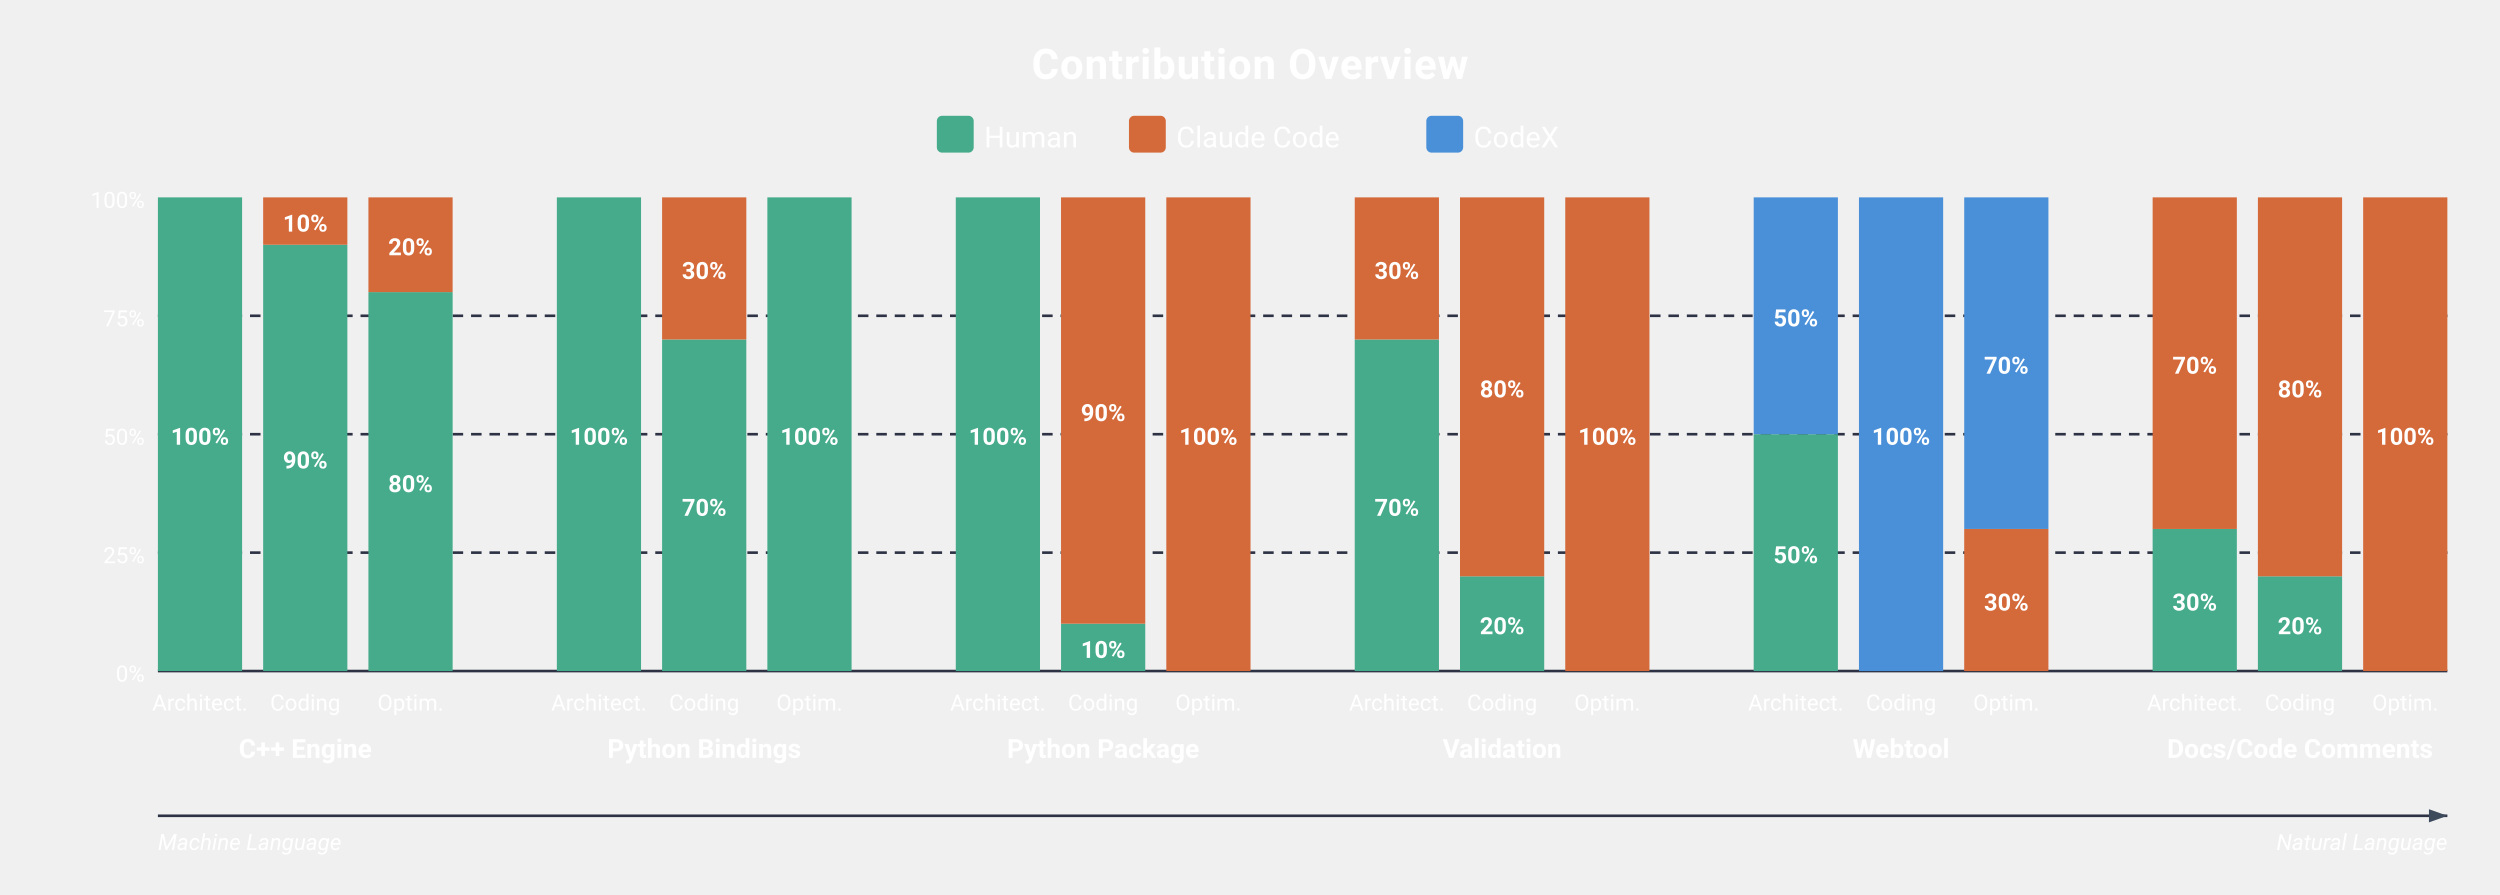
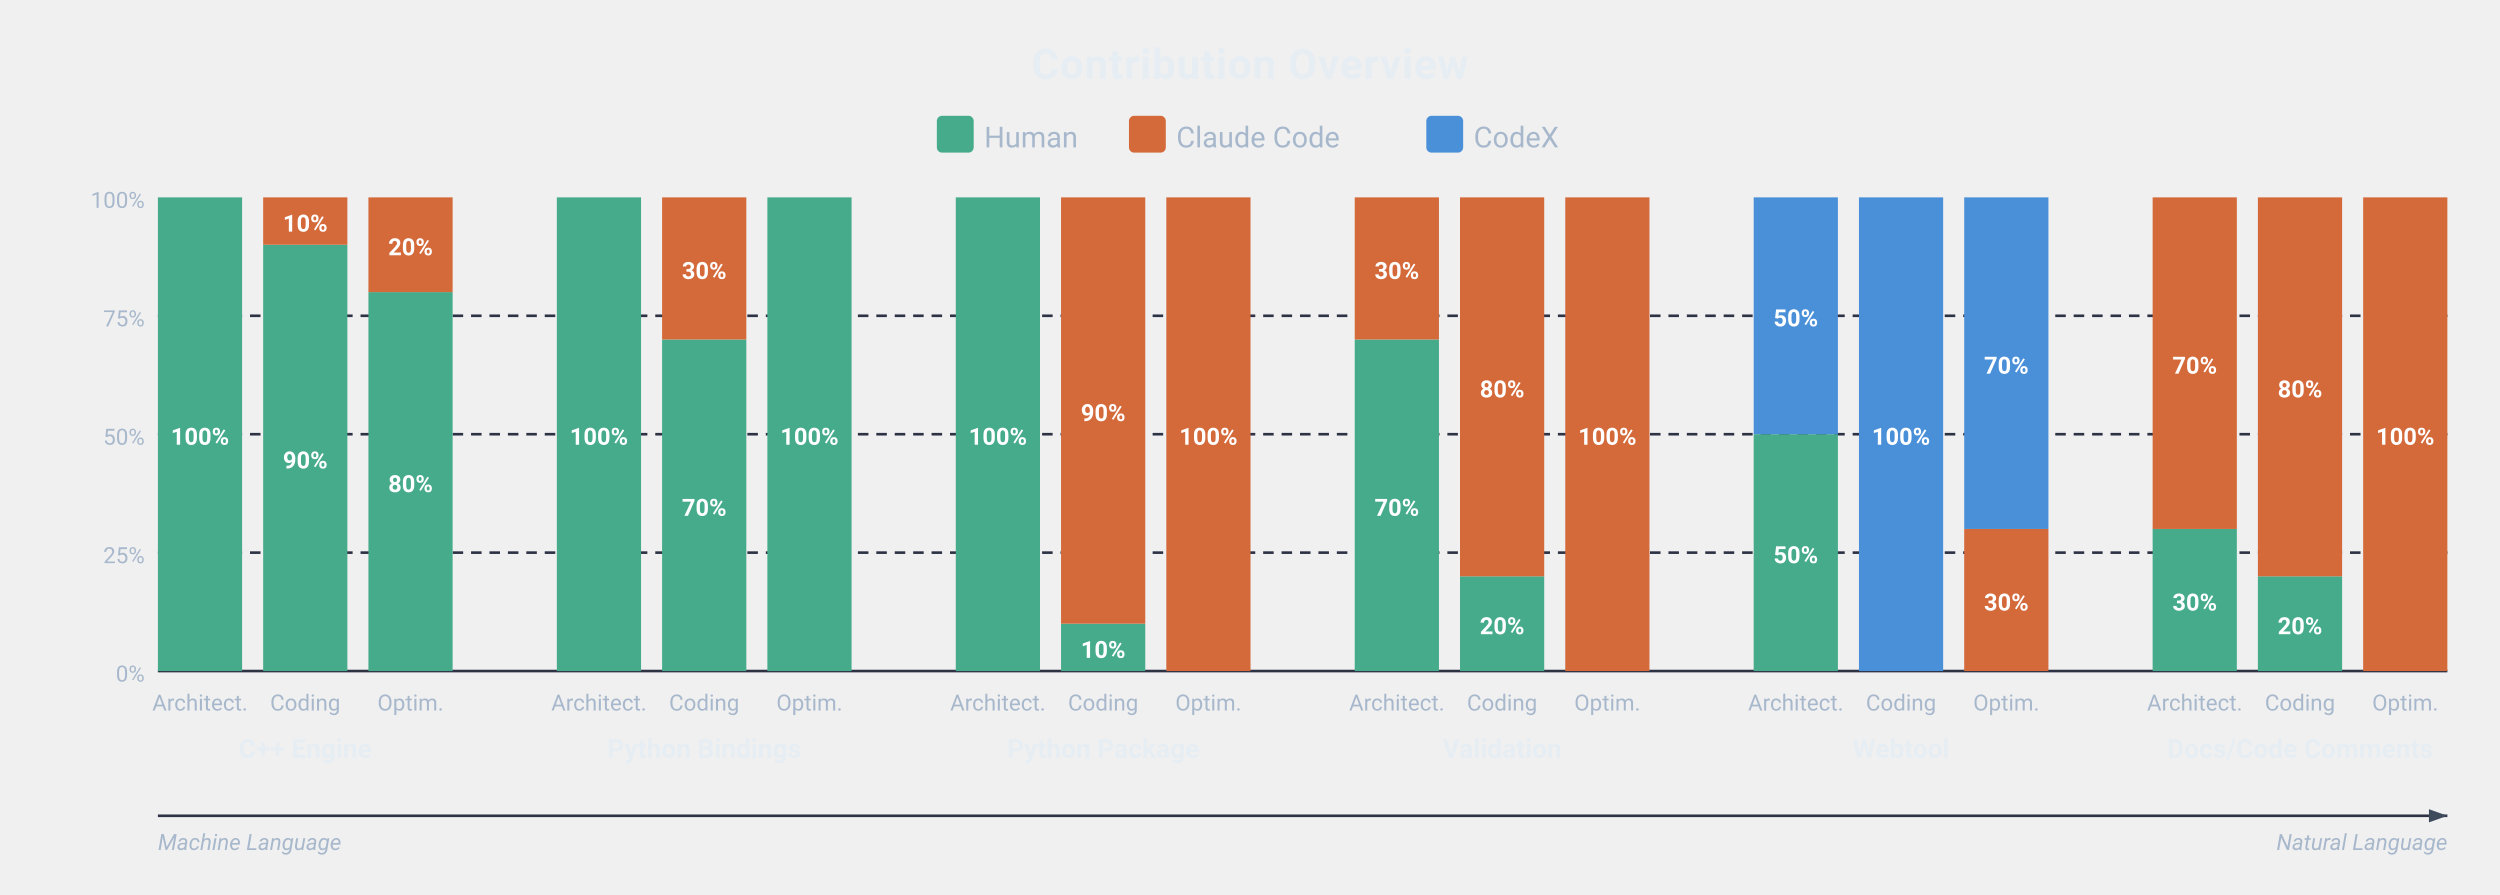
<svg xmlns="http://www.w3.org/2000/svg" viewBox="0 0 950 340" font-family="-apple-system, 'Segoe UI', Roboto, 'Helvetica Neue', Arial, sans-serif">
  <style>
-     .cp, .cs { fill: #ffffff; }
+     .cp { fill: #E6EDF3; }
+     .cs { fill: #A8B8CC; }
+     .pct { fill: #FFFFFF; }
    .gl { stroke: #2D3345; fill: none; }
    .arr { fill: #3D4A5C; }
  </style>
  <defs>
    <marker id="arr" markerWidth="7" markerHeight="5" refX="7" refY="2.5" orient="auto">
      <polygon points="0 0, 7 2.5, 0 5" class="arr" />
    </marker>
  </defs>
  <rect width="950" height="340" fill="transparent" rx="12" />
  <text x="475" y="30" text-anchor="middle" font-size="16" font-weight="700" class="cp" letter-spacing="0.3">Contribution Overview</text>
  <rect x="356" y="44" width="14" height="14" rx="2" fill="#45AB8A" />
  <text x="374" y="56" font-size="11" class="cs">Human</text>
  <rect x="429" y="44" width="14" height="14" rx="2" fill="#D4693A" />
  <text x="447" y="56" font-size="11" class="cs">Claude Code</text>
  <rect x="542" y="44" width="14" height="14" rx="2" fill="#4A90D9" />
  <text x="560" y="56" font-size="11" class="cs">CodeX</text>
  <line x1="60" y1="255" x2="930" y2="255" class="gl" stroke-width="1" />
  <line x1="60" y1="210.0" x2="930" y2="210.0" class="gl" stroke-width="1" stroke-dasharray="4,3" />
  <text x="55" y="214.0" text-anchor="end" font-size="8.5" class="cs">25%</text>
  <line x1="60" y1="165.0" x2="930" y2="165.0" class="gl" stroke-width="1" stroke-dasharray="4,3" />
  <text x="55" y="169.0" text-anchor="end" font-size="8.5" class="cs">50%</text>
  <line x1="60" y1="120.0" x2="930" y2="120.0" class="gl" stroke-width="1" stroke-dasharray="4,3" />
  <text x="55" y="124.0" text-anchor="end" font-size="8.5" class="cs">75%</text>
  <text x="55" y="259" text-anchor="end" font-size="8.5" class="cs">0%</text>
  <text x="55" y="79" text-anchor="end" font-size="8.5" class="cs">100%</text>
  <rect x="60.0" y="75.0" width="32" height="180.0" fill="#45AB8A" />
-   <text x="76.0" y="169.0" text-anchor="middle" font-size="9" font-weight="700" class="cp">100%</text>
+   <text x="76.0" y="169.0" text-anchor="middle" font-size="9" font-weight="700" class="pct">100%</text>
  <rect x="100.0" y="93.0" width="32" height="162.0" fill="#45AB8A" />
-   <text x="116.0" y="178.0" text-anchor="middle" font-size="9" font-weight="700" class="cp">90%</text>
+   <text x="116.0" y="178.0" text-anchor="middle" font-size="9" font-weight="700" class="pct">90%</text>
  <rect x="100.0" y="75.0" width="32" height="18.0" fill="#D4693A" />
-   <text x="116.0" y="88.0" text-anchor="middle" font-size="9" font-weight="700" class="cp">10%</text>
+   <text x="116.0" y="88.0" text-anchor="middle" font-size="9" font-weight="700" class="pct">10%</text>
  <rect x="140.0" y="111.0" width="32" height="144.0" fill="#45AB8A" />
-   <text x="156.0" y="187.0" text-anchor="middle" font-size="9" font-weight="700" class="cp">80%</text>
+   <text x="156.0" y="187.0" text-anchor="middle" font-size="9" font-weight="700" class="pct">80%</text>
  <rect x="140.0" y="75.0" width="32" height="36.0" fill="#D4693A" />
-   <text x="156.0" y="97.0" text-anchor="middle" font-size="9" font-weight="700" class="cp">20%</text>
+   <text x="156.0" y="97.0" text-anchor="middle" font-size="9" font-weight="700" class="pct">20%</text>
  <rect x="211.6" y="75.0" width="32" height="180.0" fill="#45AB8A" />
-   <text x="227.6" y="169.0" text-anchor="middle" font-size="9" font-weight="700" class="cp">100%</text>
+   <text x="227.6" y="169.0" text-anchor="middle" font-size="9" font-weight="700" class="pct">100%</text>
  <rect x="251.6" y="129.0" width="32" height="126.0" fill="#45AB8A" />
-   <text x="267.6" y="196.0" text-anchor="middle" font-size="9" font-weight="700" class="cp">70%</text>
+   <text x="267.6" y="196.0" text-anchor="middle" font-size="9" font-weight="700" class="pct">70%</text>
  <rect x="251.6" y="75.0" width="32" height="54.0" fill="#D4693A" />
-   <text x="267.6" y="106.0" text-anchor="middle" font-size="9" font-weight="700" class="cp">30%</text>
+   <text x="267.6" y="106.0" text-anchor="middle" font-size="9" font-weight="700" class="pct">30%</text>
  <rect x="291.6" y="75.0" width="32" height="180.0" fill="#45AB8A" />
-   <text x="307.6" y="169.0" text-anchor="middle" font-size="9" font-weight="700" class="cp">100%</text>
+   <text x="307.6" y="169.0" text-anchor="middle" font-size="9" font-weight="700" class="pct">100%</text>
  <rect x="363.2" y="75.0" width="32" height="180.0" fill="#45AB8A" />
-   <text x="379.2" y="169.0" text-anchor="middle" font-size="9" font-weight="700" class="cp">100%</text>
+   <text x="379.2" y="169.0" text-anchor="middle" font-size="9" font-weight="700" class="pct">100%</text>
  <rect x="403.2" y="237.0" width="32" height="18.0" fill="#45AB8A" />
-   <text x="419.2" y="250.0" text-anchor="middle" font-size="9" font-weight="700" class="cp">10%</text>
+   <text x="419.2" y="250.0" text-anchor="middle" font-size="9" font-weight="700" class="pct">10%</text>
  <rect x="403.2" y="75.0" width="32" height="162.0" fill="#D4693A" />
-   <text x="419.2" y="160.0" text-anchor="middle" font-size="9" font-weight="700" class="cp">90%</text>
+   <text x="419.2" y="160.0" text-anchor="middle" font-size="9" font-weight="700" class="pct">90%</text>
  <rect x="443.2" y="75.0" width="32" height="180.0" fill="#D4693A" />
-   <text x="459.2" y="169.0" text-anchor="middle" font-size="9" font-weight="700" class="cp">100%</text>
+   <text x="459.2" y="169.0" text-anchor="middle" font-size="9" font-weight="700" class="pct">100%</text>
  <rect x="514.8" y="129.0" width="32" height="126.0" fill="#45AB8A" />
-   <text x="530.8" y="196.0" text-anchor="middle" font-size="9" font-weight="700" class="cp">70%</text>
+   <text x="530.8" y="196.0" text-anchor="middle" font-size="9" font-weight="700" class="pct">70%</text>
  <rect x="514.8" y="75.0" width="32" height="54.0" fill="#D4693A" />
-   <text x="530.8" y="106.0" text-anchor="middle" font-size="9" font-weight="700" class="cp">30%</text>
+   <text x="530.8" y="106.0" text-anchor="middle" font-size="9" font-weight="700" class="pct">30%</text>
  <rect x="554.8" y="219.0" width="32" height="36.0" fill="#45AB8A" />
-   <text x="570.8" y="241.0" text-anchor="middle" font-size="9" font-weight="700" class="cp">20%</text>
+   <text x="570.8" y="241.0" text-anchor="middle" font-size="9" font-weight="700" class="pct">20%</text>
  <rect x="554.8" y="75.0" width="32" height="144.0" fill="#D4693A" />
-   <text x="570.8" y="151.0" text-anchor="middle" font-size="9" font-weight="700" class="cp">80%</text>
+   <text x="570.8" y="151.0" text-anchor="middle" font-size="9" font-weight="700" class="pct">80%</text>
  <rect x="594.8" y="75.0" width="32" height="180.0" fill="#D4693A" />
-   <text x="610.8" y="169.0" text-anchor="middle" font-size="9" font-weight="700" class="cp">100%</text>
+   <text x="610.8" y="169.0" text-anchor="middle" font-size="9" font-weight="700" class="pct">100%</text>
  <rect x="666.4" y="165.0" width="32" height="90.0" fill="#45AB8A" />
-   <text x="682.4" y="214.0" text-anchor="middle" font-size="9" font-weight="700" class="cp">50%</text>
+   <text x="682.4" y="214.0" text-anchor="middle" font-size="9" font-weight="700" class="pct">50%</text>
  <rect x="666.4" y="75.0" width="32" height="90.0" fill="#4A90D9" />
-   <text x="682.4" y="124.0" text-anchor="middle" font-size="9" font-weight="700" class="cp">50%</text>
+   <text x="682.4" y="124.0" text-anchor="middle" font-size="9" font-weight="700" class="pct">50%</text>
  <rect x="706.4" y="75.0" width="32" height="180.0" fill="#4A90D9" />
-   <text x="722.4" y="169.0" text-anchor="middle" font-size="9" font-weight="700" class="cp">100%</text>
+   <text x="722.4" y="169.0" text-anchor="middle" font-size="9" font-weight="700" class="pct">100%</text>
  <rect x="746.4" y="201.0" width="32" height="54.0" fill="#D4693A" />
-   <text x="762.4" y="232.0" text-anchor="middle" font-size="9" font-weight="700" class="cp">30%</text>
+   <text x="762.4" y="232.0" text-anchor="middle" font-size="9" font-weight="700" class="pct">30%</text>
  <rect x="746.4" y="75.0" width="32" height="126.0" fill="#4A90D9" />
-   <text x="762.4" y="142.0" text-anchor="middle" font-size="9" font-weight="700" class="cp">70%</text>
+   <text x="762.4" y="142.0" text-anchor="middle" font-size="9" font-weight="700" class="pct">70%</text>
  <rect x="818.0" y="201.0" width="32" height="54.0" fill="#45AB8A" />
-   <text x="834.0" y="232.0" text-anchor="middle" font-size="9" font-weight="700" class="cp">30%</text>
+   <text x="834.0" y="232.0" text-anchor="middle" font-size="9" font-weight="700" class="pct">30%</text>
  <rect x="818.0" y="75.0" width="32" height="126.0" fill="#D4693A" />
-   <text x="834.0" y="142.0" text-anchor="middle" font-size="9" font-weight="700" class="cp">70%</text>
+   <text x="834.0" y="142.0" text-anchor="middle" font-size="9" font-weight="700" class="pct">70%</text>
  <rect x="858.0" y="219.0" width="32" height="36.0" fill="#45AB8A" />
-   <text x="874.0" y="241.0" text-anchor="middle" font-size="9" font-weight="700" class="cp">20%</text>
+   <text x="874.0" y="241.0" text-anchor="middle" font-size="9" font-weight="700" class="pct">20%</text>
  <rect x="858.0" y="75.0" width="32" height="144.0" fill="#D4693A" />
-   <text x="874.0" y="151.0" text-anchor="middle" font-size="9" font-weight="700" class="cp">80%</text>
+   <text x="874.0" y="151.0" text-anchor="middle" font-size="9" font-weight="700" class="pct">80%</text>
  <rect x="898.0" y="75.0" width="32" height="180.0" fill="#D4693A" />
-   <text x="914.0" y="169.0" text-anchor="middle" font-size="9" font-weight="700" class="cp">100%</text>
+   <text x="914.0" y="169.0" text-anchor="middle" font-size="9" font-weight="700" class="pct">100%</text>
  <text x="76.0" y="270" text-anchor="middle" font-size="8.5" class="cs">Architect.</text>
  <text x="116.0" y="270" text-anchor="middle" font-size="8.5" class="cs">Coding</text>
  <text x="156.0" y="270" text-anchor="middle" font-size="8.5" class="cs">Optim.</text>
  <text x="227.6" y="270" text-anchor="middle" font-size="8.5" class="cs">Architect.</text>
  <text x="267.6" y="270" text-anchor="middle" font-size="8.5" class="cs">Coding</text>
  <text x="307.6" y="270" text-anchor="middle" font-size="8.5" class="cs">Optim.</text>
  <text x="379.2" y="270" text-anchor="middle" font-size="8.5" class="cs">Architect.</text>
  <text x="419.2" y="270" text-anchor="middle" font-size="8.5" class="cs">Coding</text>
  <text x="459.2" y="270" text-anchor="middle" font-size="8.5" class="cs">Optim.</text>
  <text x="530.8" y="270" text-anchor="middle" font-size="8.5" class="cs">Architect.</text>
  <text x="570.8" y="270" text-anchor="middle" font-size="8.5" class="cs">Coding</text>
  <text x="610.8" y="270" text-anchor="middle" font-size="8.5" class="cs">Optim.</text>
  <text x="682.4" y="270" text-anchor="middle" font-size="8.5" class="cs">Architect.</text>
  <text x="722.4" y="270" text-anchor="middle" font-size="8.5" class="cs">Coding</text>
  <text x="762.4" y="270" text-anchor="middle" font-size="8.5" class="cs">Optim.</text>
  <text x="834.0" y="270" text-anchor="middle" font-size="8.5" class="cs">Architect.</text>
  <text x="874.0" y="270" text-anchor="middle" font-size="8.5" class="cs">Coding</text>
  <text x="914.0" y="270" text-anchor="middle" font-size="8.5" class="cs">Optim.</text>
  <text x="116.0" y="288" text-anchor="middle" font-size="10" font-weight="700" class="cp">C++ Engine</text>
  <text x="267.6" y="288" text-anchor="middle" font-size="10" font-weight="700" class="cp">Python Bindings</text>
  <text x="419.2" y="288" text-anchor="middle" font-size="10" font-weight="700" class="cp">Python Package</text>
  <text x="570.8" y="288" text-anchor="middle" font-size="10" font-weight="700" class="cp">Validation</text>
  <text x="722.4" y="288" text-anchor="middle" font-size="10" font-weight="700" class="cp">Webtool</text>
  <text x="874.0" y="288" text-anchor="middle" font-size="10" font-weight="700" class="cp">Docs/Code Comments</text>
  <line x1="60" y1="310" x2="930" y2="310" class="gl" stroke-width="1" marker-end="url(#arr)" />
  <text x="60" y="323" font-size="8.5" class="cs" font-style="italic">Machine Language</text>
  <text x="930" y="323" text-anchor="end" font-size="8.5" class="cs" font-style="italic">Natural Language</text>
</svg>
